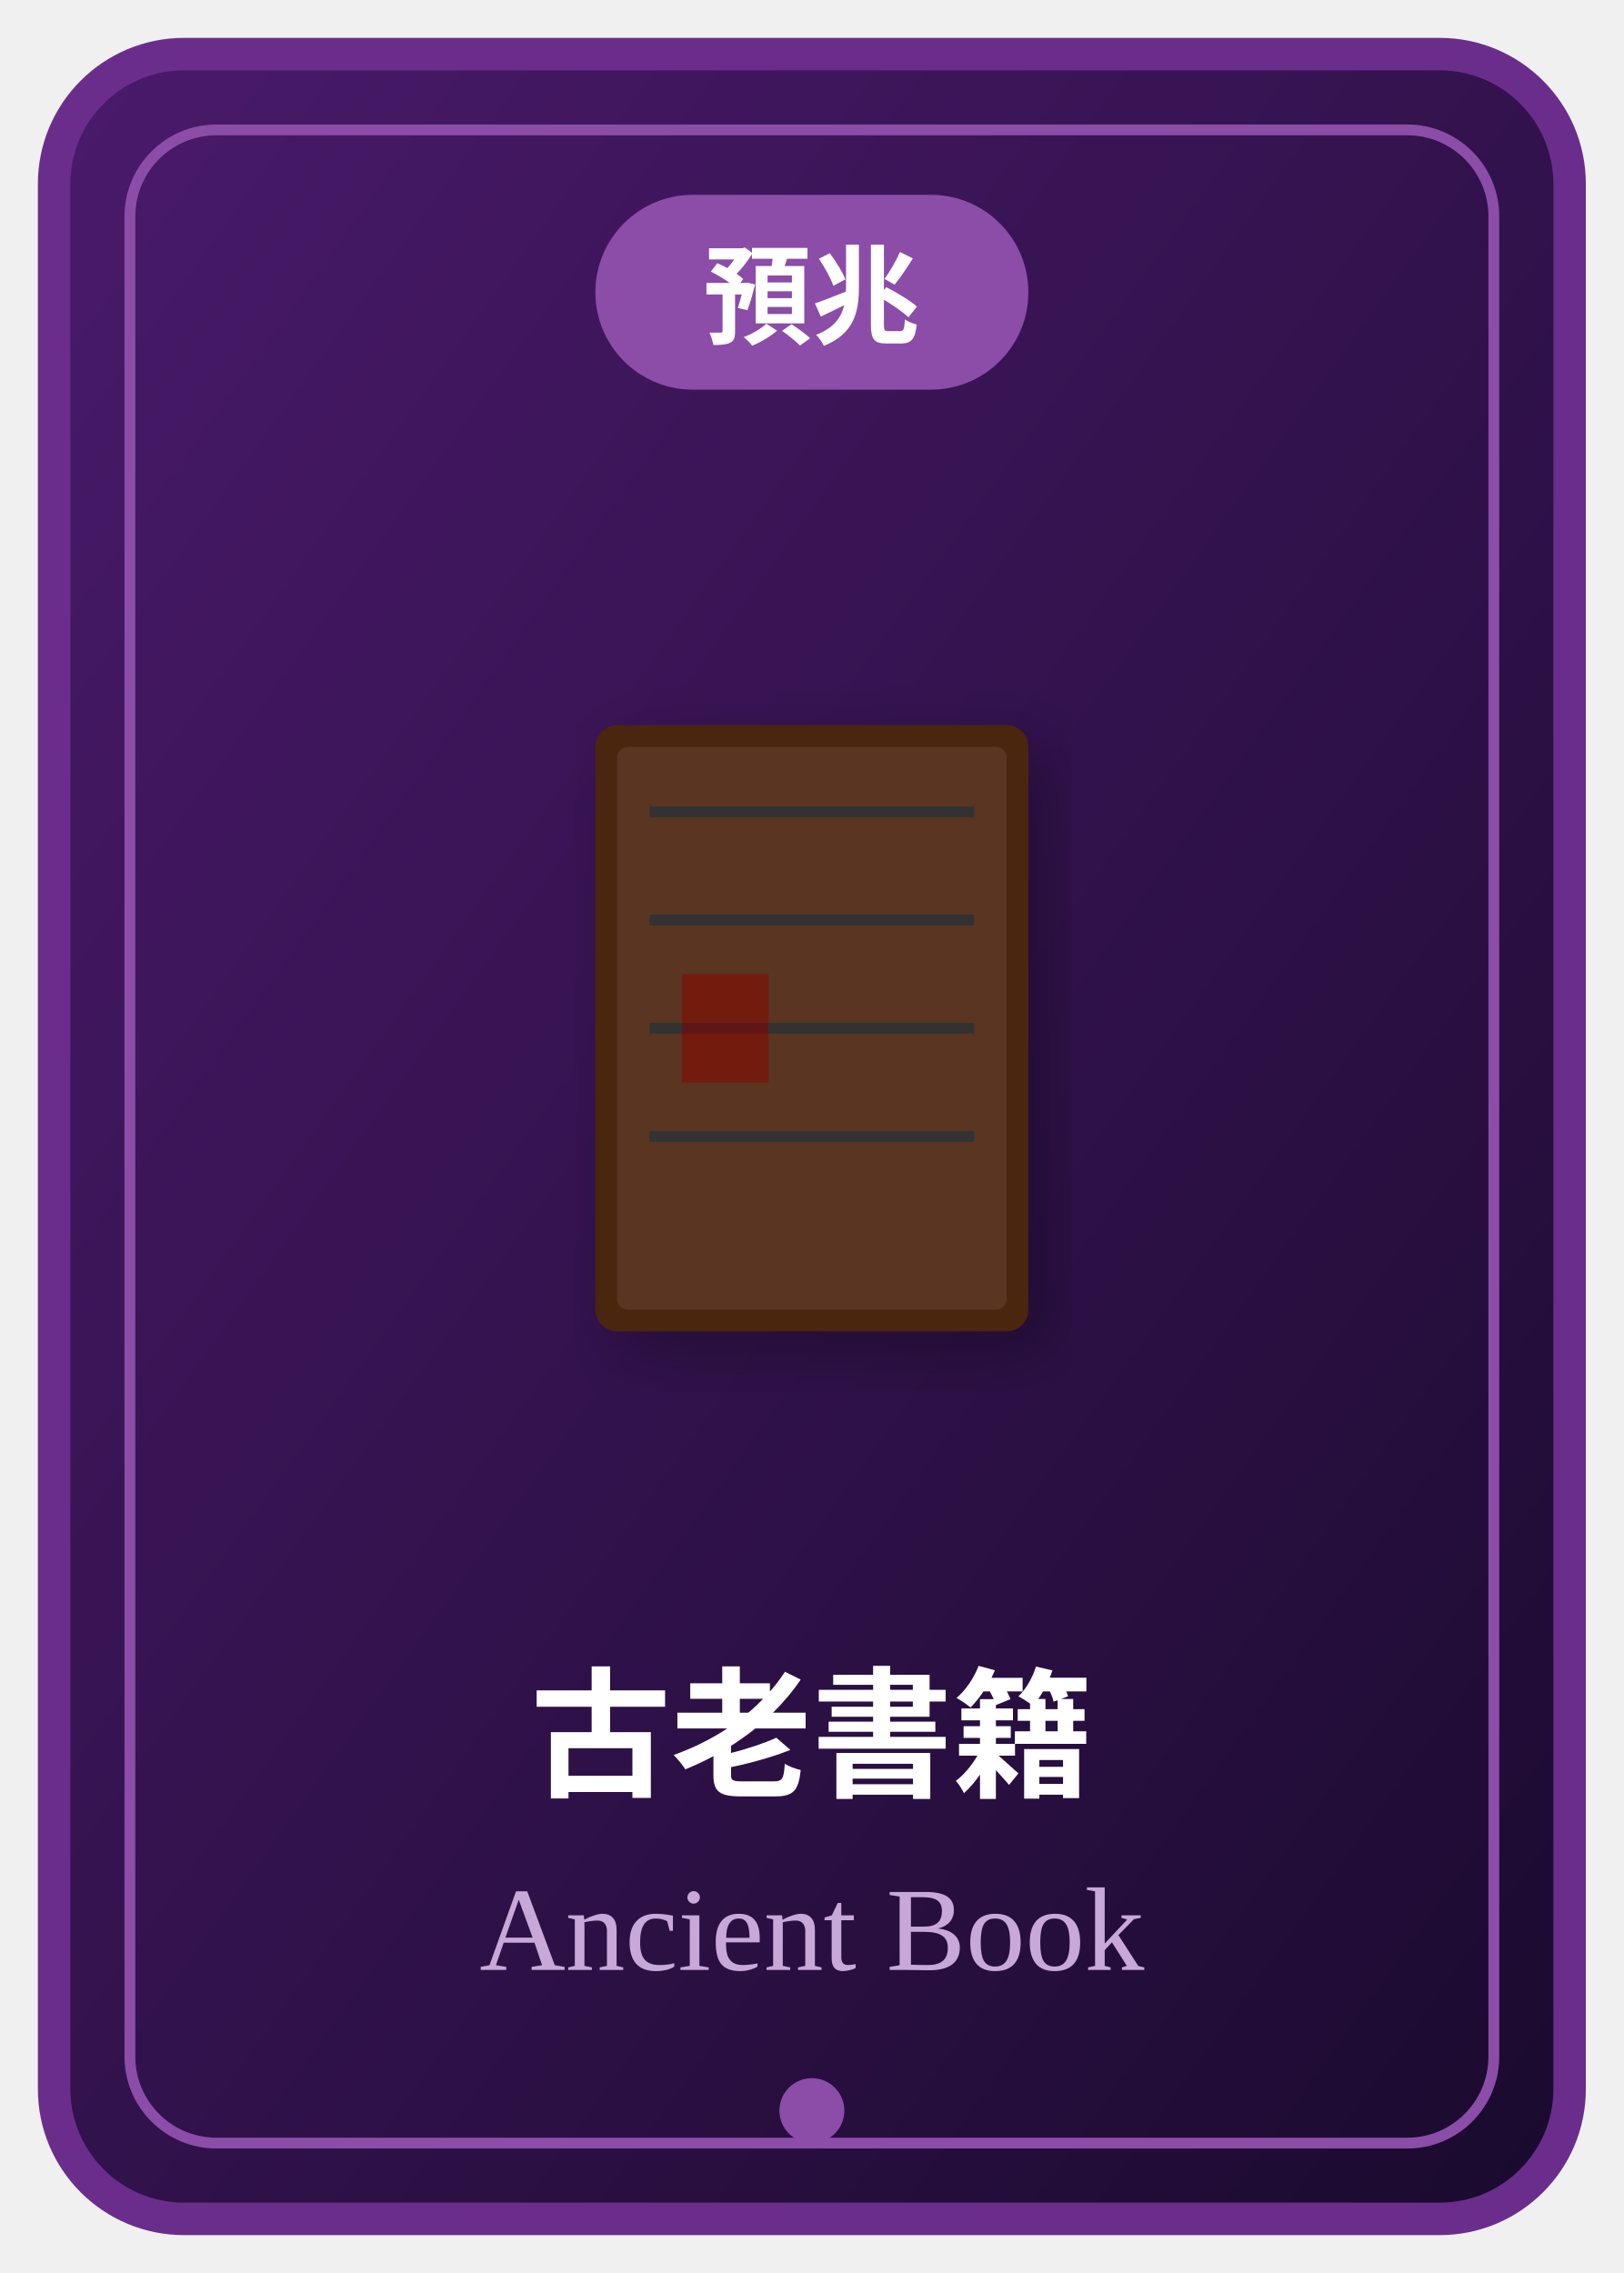
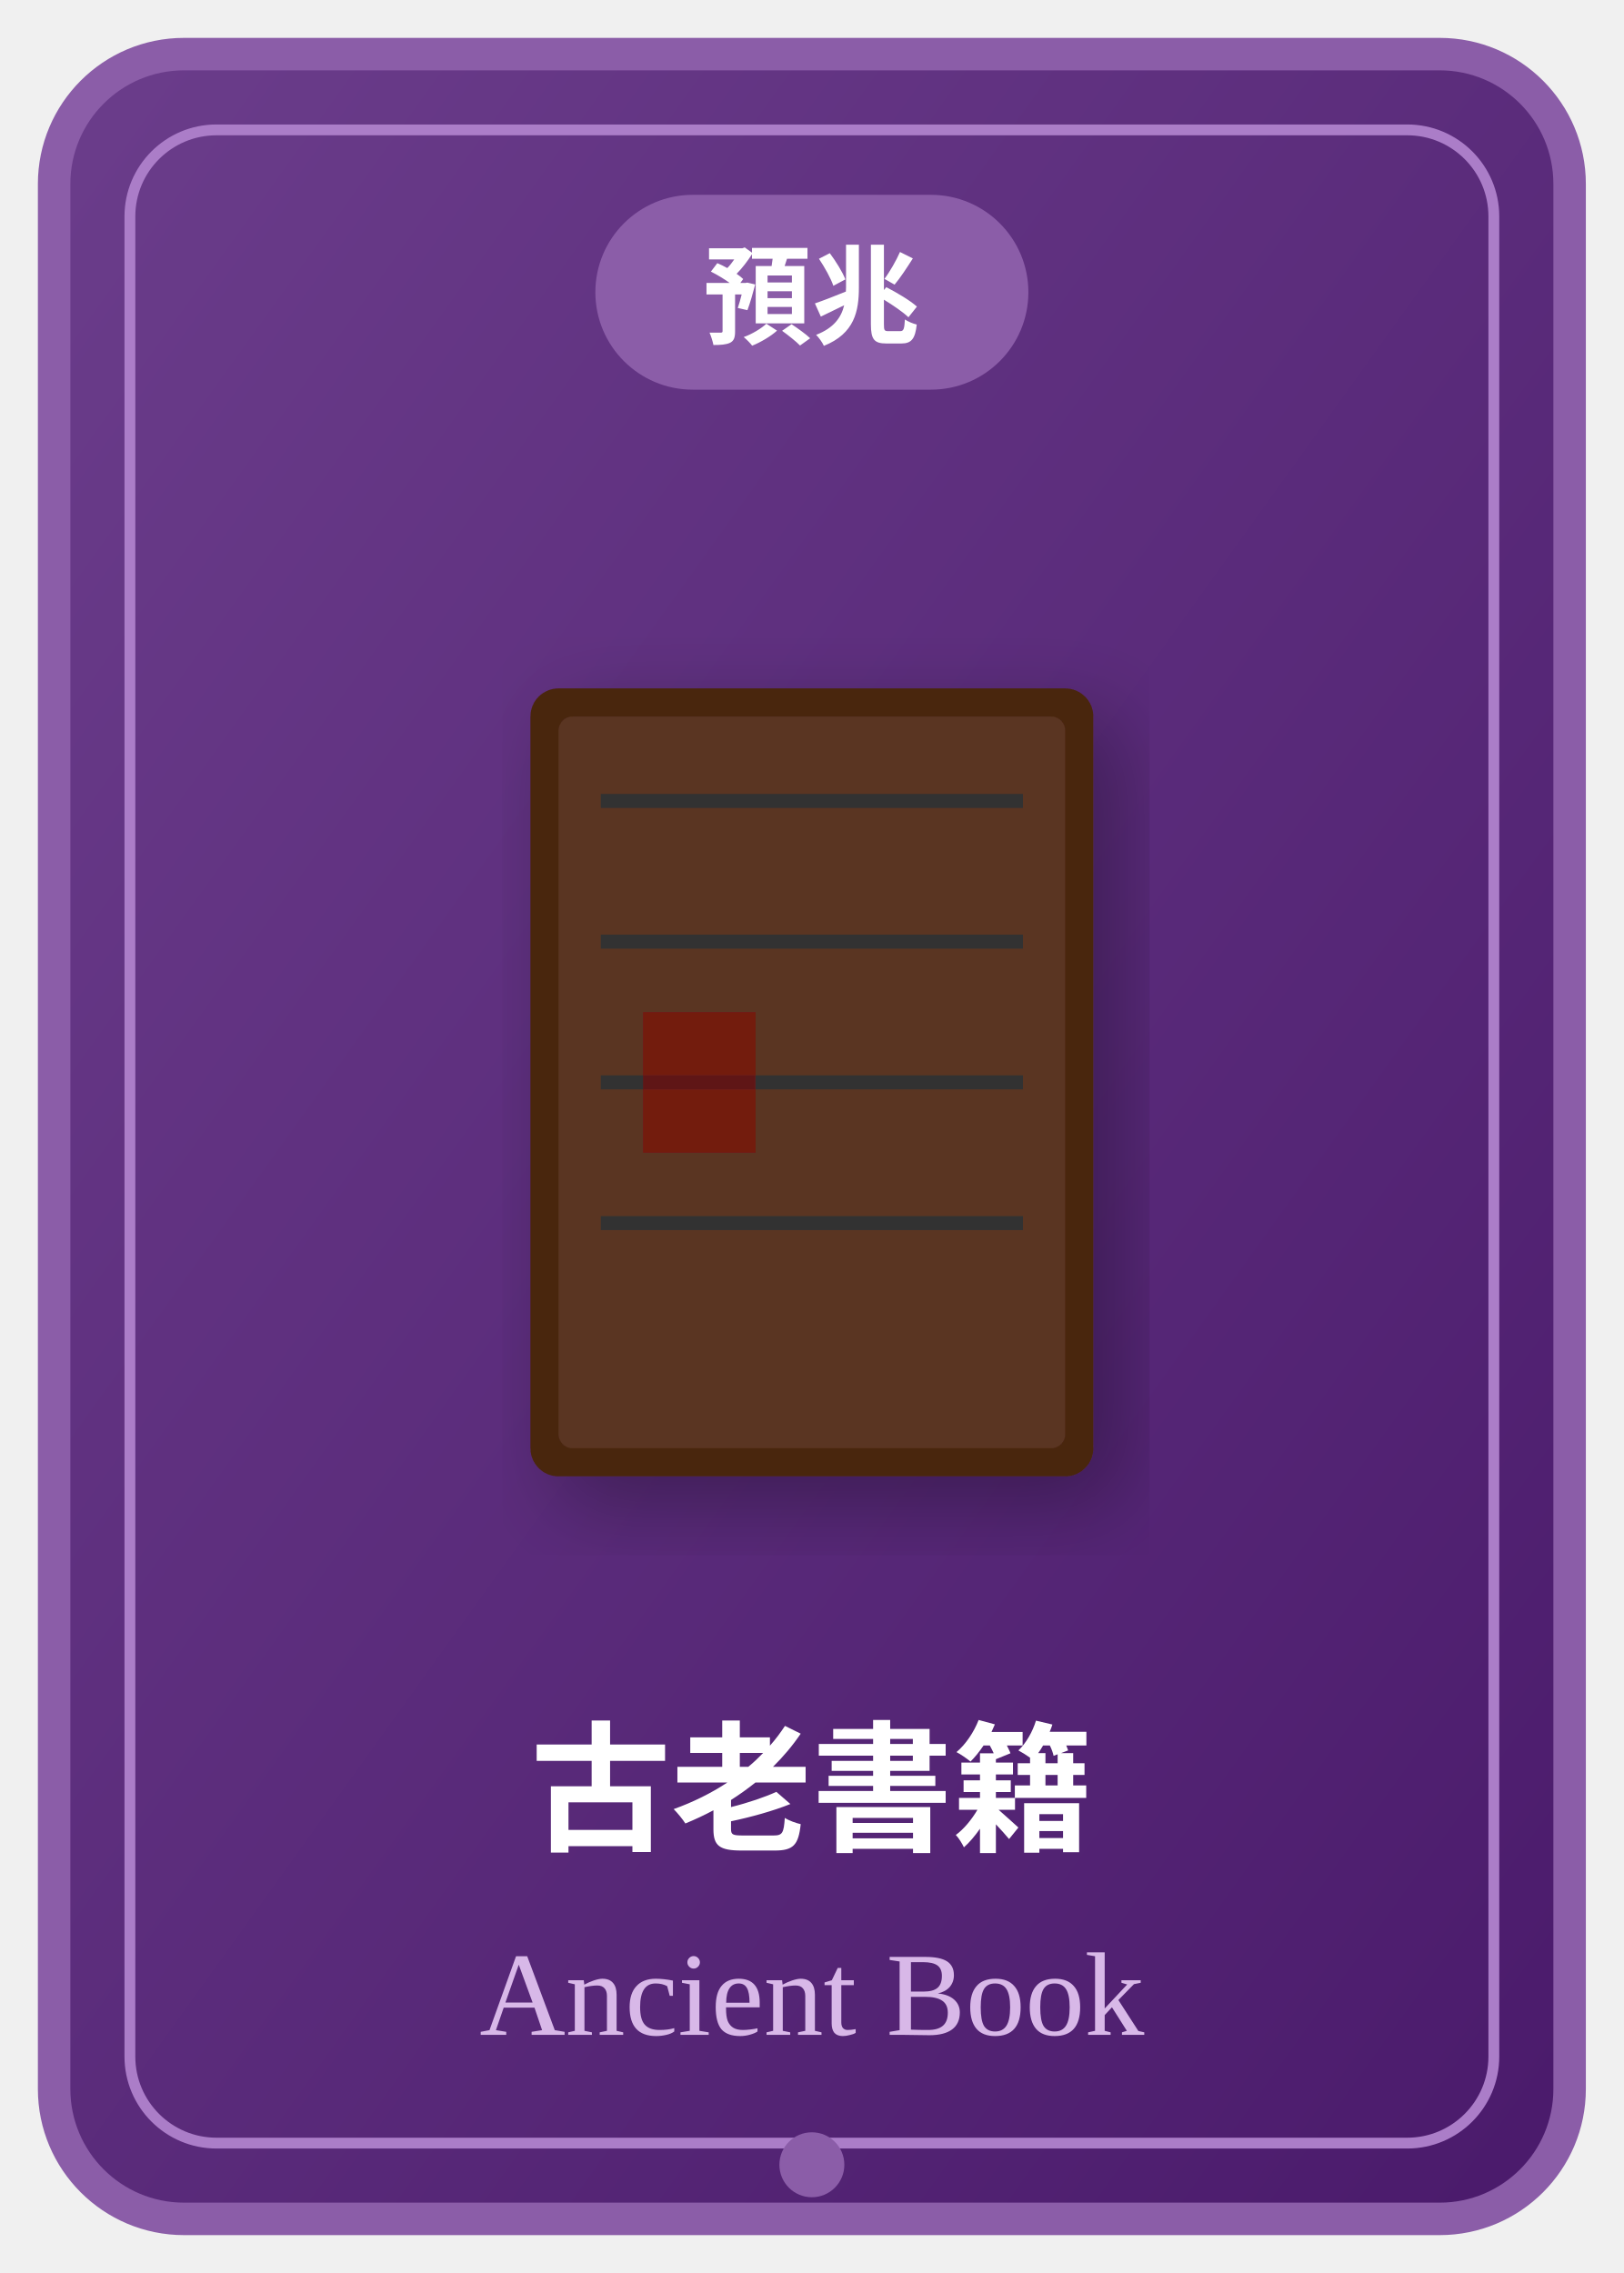
<svg xmlns="http://www.w3.org/2000/svg" viewBox="0 0 150 210" width="150" height="210">
  <defs>
    <linearGradient id="cardBg" x1="0%" y1="0%" x2="100%" y2="100%">
-       <stop offset="0%" style="stop-color:#4A1A6B" />
-       <stop offset="100%" style="stop-color:#1A0A2E" />
+       <stop offset="0%" style="stop-color:#6B3D8B" />
+       <stop offset="100%" style="stop-color:#4A1A6B" />
    </linearGradient>
    <filter id="shadow">
      <feDropShadow dx="2" dy="2" stdDeviation="3" flood-opacity="0.3" />
    </filter>
  </defs>
-   <rect x="5" y="5" width="140" height="200" rx="12" fill="url(#cardBg)" stroke="#6B2D8B" stroke-width="3" />
-   <rect x="12" y="12" width="126" height="186" rx="8" fill="none" stroke="#8B4DA8" stroke-width="1" />
-   <rect x="55" y="18" width="40" height="18" rx="9" fill="#8B4DA8" />
+   <rect x="5" y="5" width="140" height="200" rx="12" fill="url(#cardBg)" stroke="#8B5DA8" stroke-width="3" />
+   <rect x="12" y="12" width="126" height="186" rx="8" fill="none" stroke="#AB7DC8" stroke-width="1" />
+   <rect x="55" y="18" width="40" height="18" rx="9" fill="#8B5DA8" />
  <text x="75" y="31" text-anchor="middle" font-size="10" fill="#FFF" font-weight="bold">預兆</text>
-   <g transform="translate(75, 95)" filter="url(#shadow)">
+   <g transform="translate(75, 100) scale(1.3)" filter="url(#shadow)">
    <rect x="-20" y="-28" width="40" height="56" fill="#4A2511" rx="2" />
    <rect x="-18" y="-26" width="36" height="52" fill="#5A3521" rx="1" />
    <line x1="-15" y1="-20" x2="15" y2="-20" stroke="#333" stroke-width="1" />
    <line x1="-15" y1="-10" x2="15" y2="-10" stroke="#333" stroke-width="1" />
    <line x1="-15" y1="0" x2="15" y2="0" stroke="#333" stroke-width="1" />
    <line x1="-15" y1="10" x2="15" y2="10" stroke="#333" stroke-width="1" />
    <rect x="-12" y="-5" width="8" height="10" fill="#8B0000" opacity="0.5" />
  </g>
-   <text x="75" y="165" text-anchor="middle" font-size="13" fill="#FFF" font-weight="bold">古老書籍</text>
-   <text x="75" y="182" text-anchor="middle" font-size="11" fill="#C8A8D8">Ancient Book</text>
-   <circle cx="75" cy="195" r="3" fill="#8B4DA8" />
+   <text x="75" y="170" text-anchor="middle" font-size="13" fill="#FFF" font-weight="bold">古老書籍</text>
+   <text x="75" y="188" text-anchor="middle" font-size="11" fill="#D8B8E8">Ancient Book</text>
+   <circle cx="75" cy="200" r="3" fill="#8B5DA8" />
</svg>
